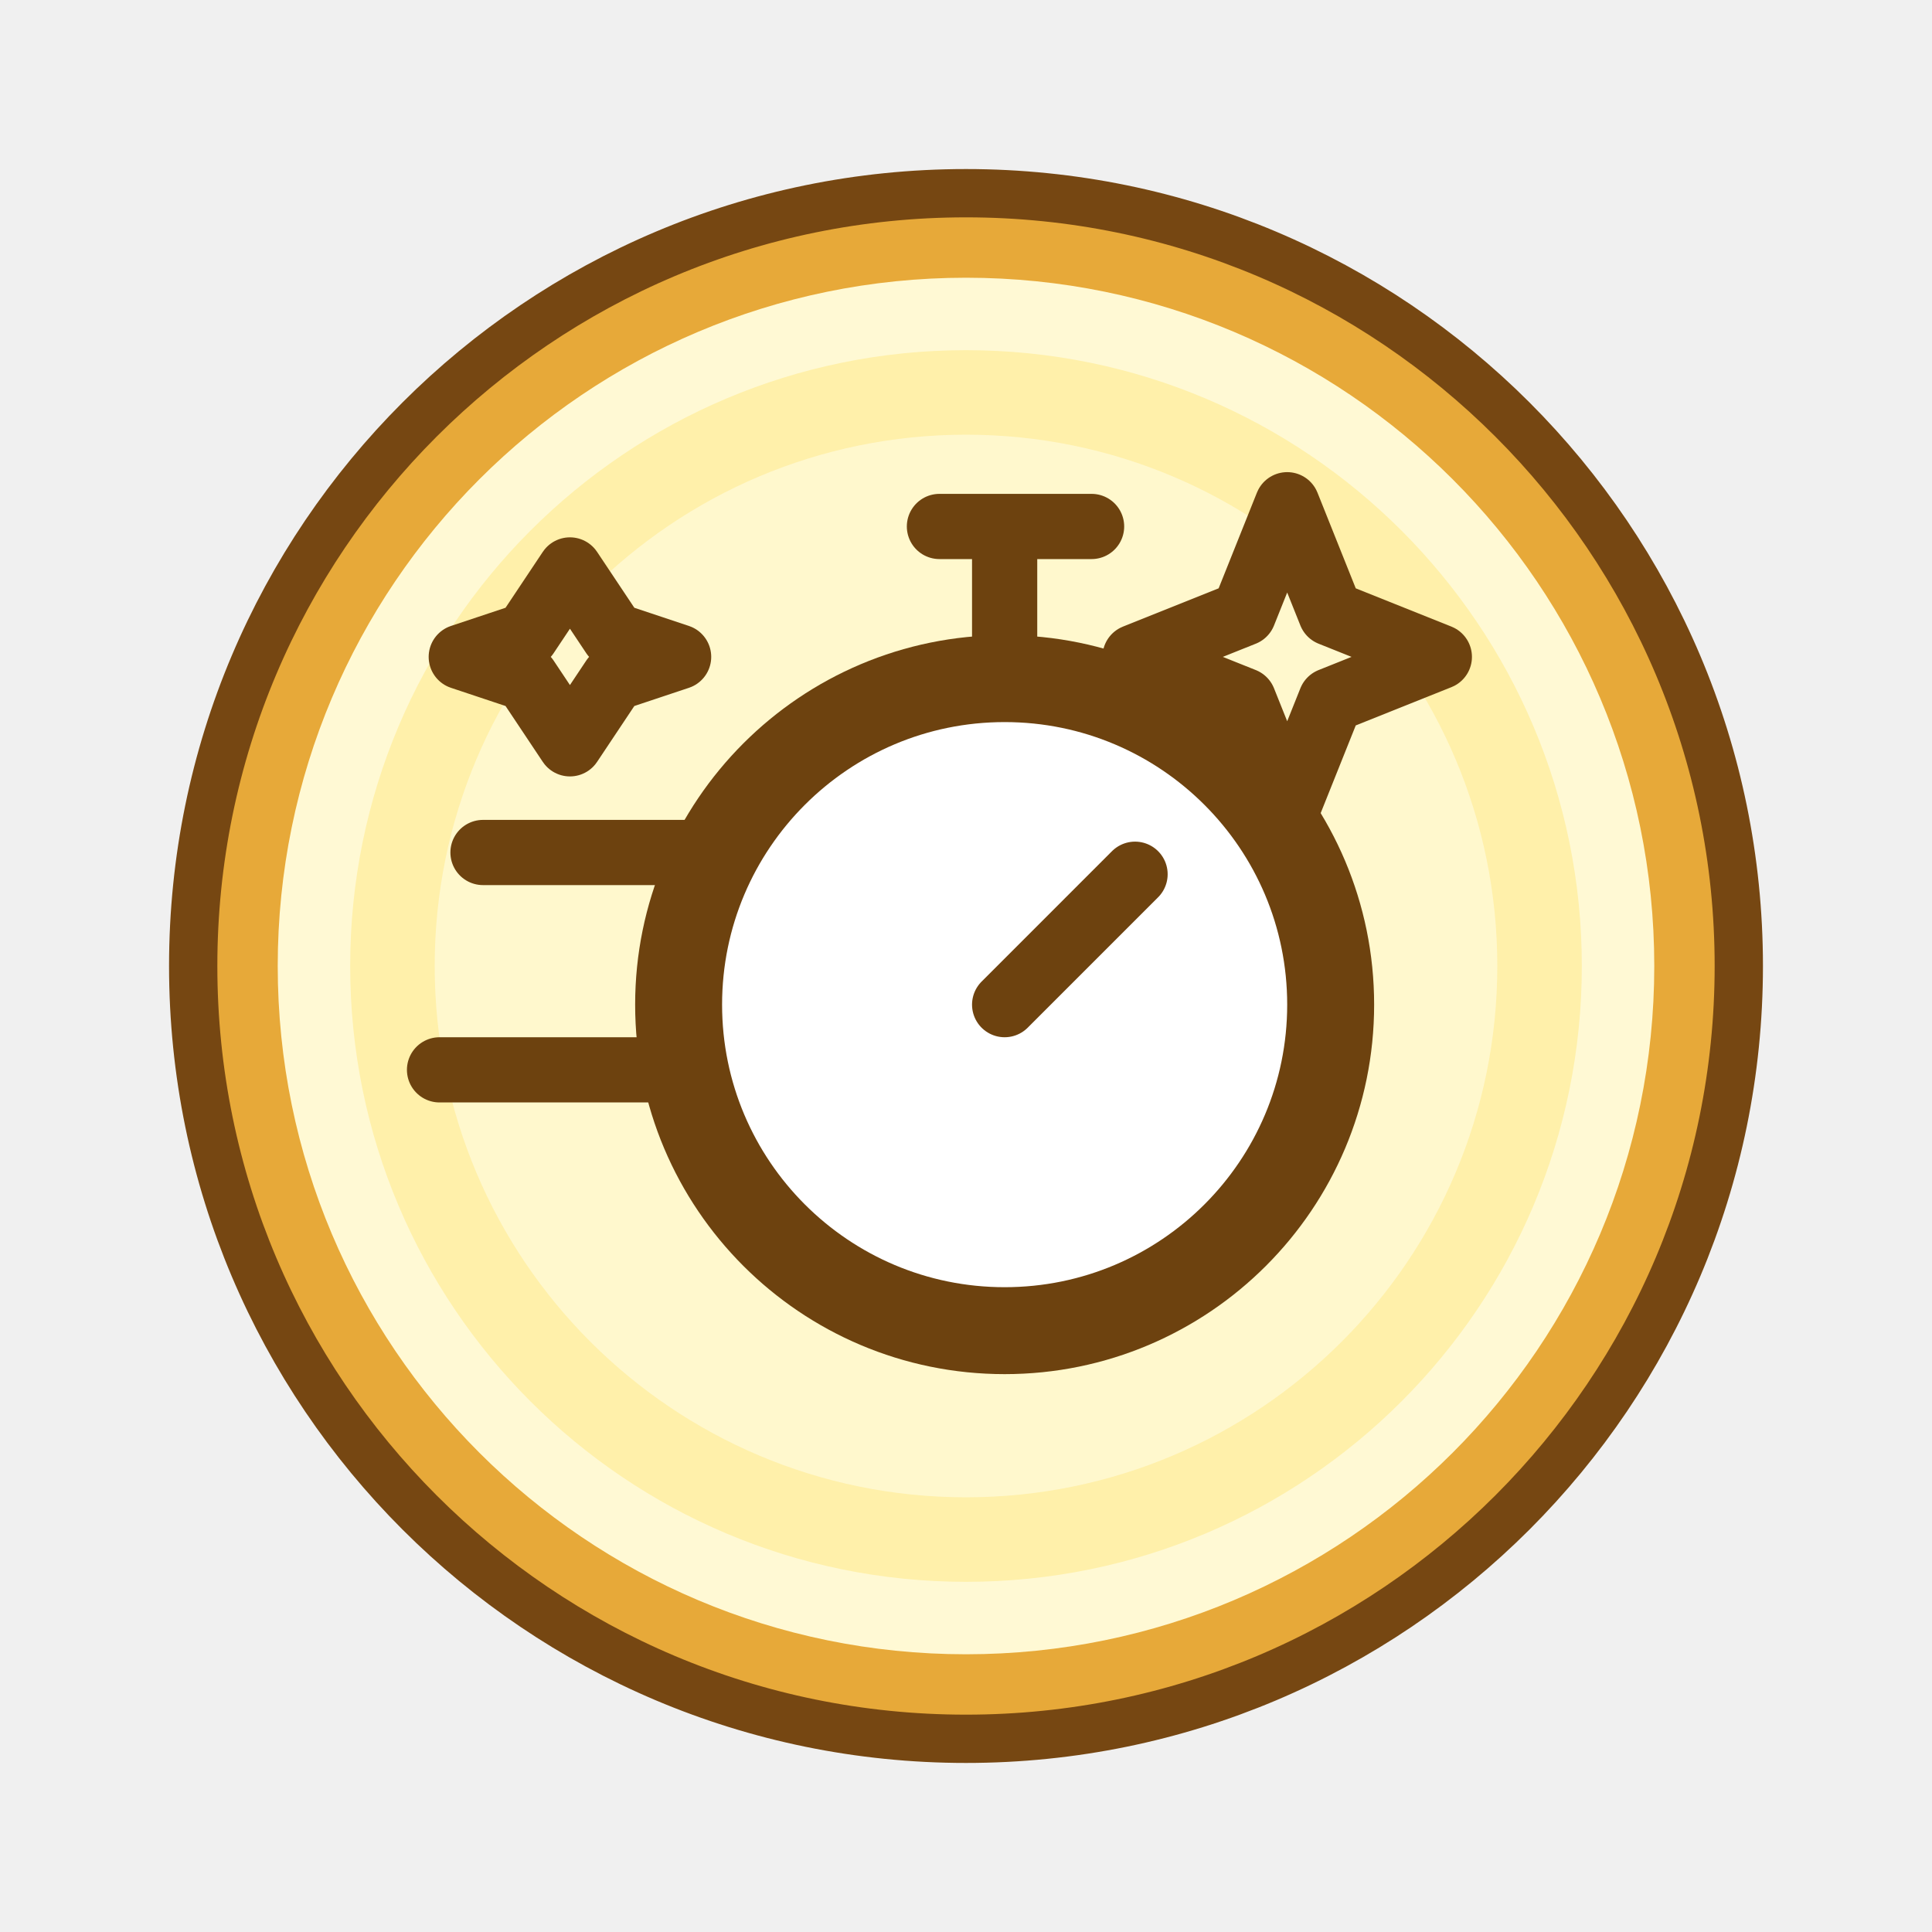
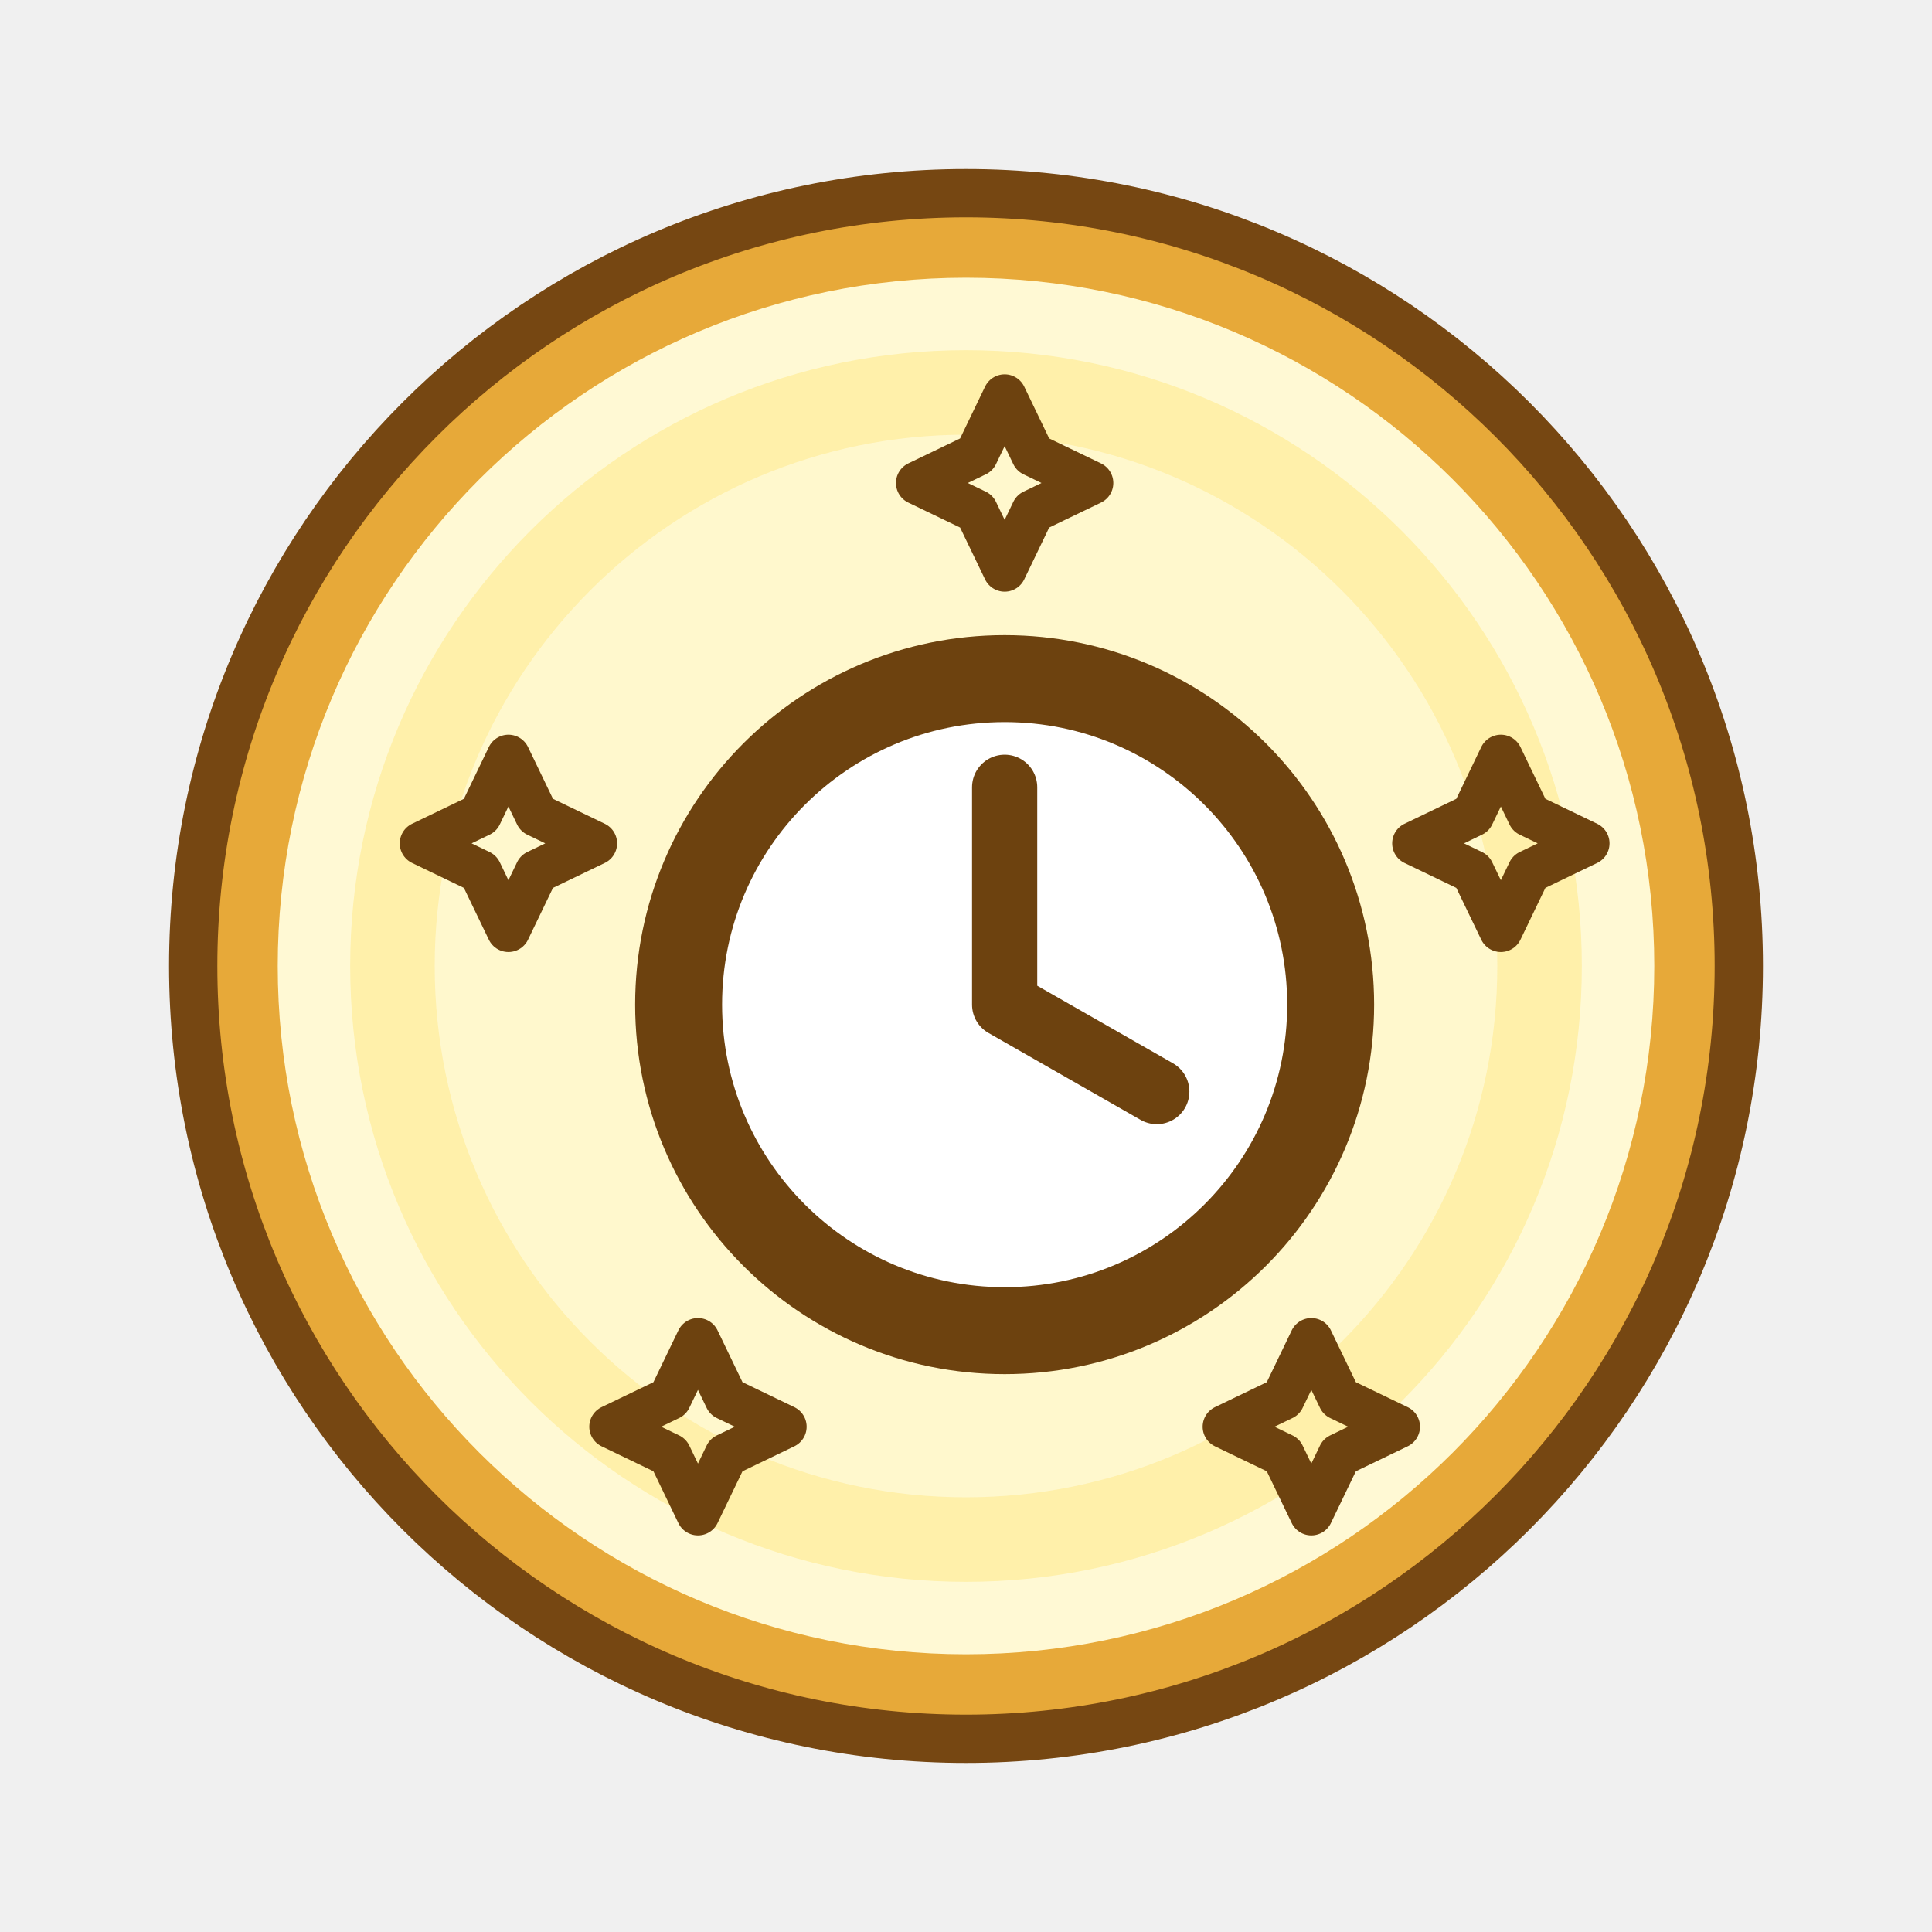
<svg xmlns="http://www.w3.org/2000/svg" viewBox="0 0 80 80" role="img" aria-label="おてつだいボーナス">
  <g transform="translate(0 0)">
    <circle cx="40" cy="40" r="32" fill="#e7a939" stroke="#764712" stroke-width="2" />
    <circle cx="40" cy="40" r="27" fill="#fff0aa" stroke="#fff9d4" stroke-width="3" />
    <circle cx="40" cy="40" r="22" fill="#fff9d4" opacity=".85" />
    <g transform="translate(11 11) scale(.9)" fill="#e7a939" stroke="#6d420f" stroke-width="2" stroke-linejoin="round" stroke-linecap="round" style="color:#6d420f">
      <circle cx="34" cy="34" r="15" fill="#fff" stroke="currentColor" stroke-width="4" />
-       <path d="M31 12h7m-4 0v7m0 15 6-6M10 27h10M8 37h10M47 11l2 5 5 2-5 2-2 5-2-5-5-2 5-2zM14 14l2 3 3 1-3 1-2 3-2-3-3-1 3-1z" fill="none" stroke="currentColor" stroke-width="3" stroke-linecap="round" />
+       <path d="M34 24v10l7 4" fill="none" stroke="currentColor" stroke-width="3" stroke-linecap="round" />
+       <path d="M34.00 6.00l1.3 2.7 2.7 1.3-2.7 1.3-1.3 2.7-1.3-2.7-2.7-1.3 2.7-1.3z" fill="none" stroke="currentColor" stroke-width="2" />
+       <path d="M56.83 22.58l1.3 2.7 2.7 1.3-2.7 1.3-1.3 2.7-1.3-2.7-2.7-1.3 2.7-1.3z" fill="none" stroke="currentColor" stroke-width="2" />
+       <path d="M48.11 49.42l1.3 2.7 2.7 1.3-2.7 1.3-1.3 2.7-1.3-2.7-2.7-1.3 2.7-1.3z" fill="none" stroke="currentColor" stroke-width="2" />
+       <path d="M19.89 49.42l1.3 2.7 2.7 1.3-2.7 1.3-1.3 2.7-1.3-2.7-2.7-1.3 2.7-1.3z" fill="none" stroke="currentColor" stroke-width="2" />
+       <path d="M11.17 22.58l1.3 2.7 2.7 1.3-2.7 1.3-1.3 2.7-1.3-2.7-2.7-1.3 2.7-1.3z" fill="none" stroke="currentColor" stroke-width="2" />
    </g>
  </g>
</svg>
